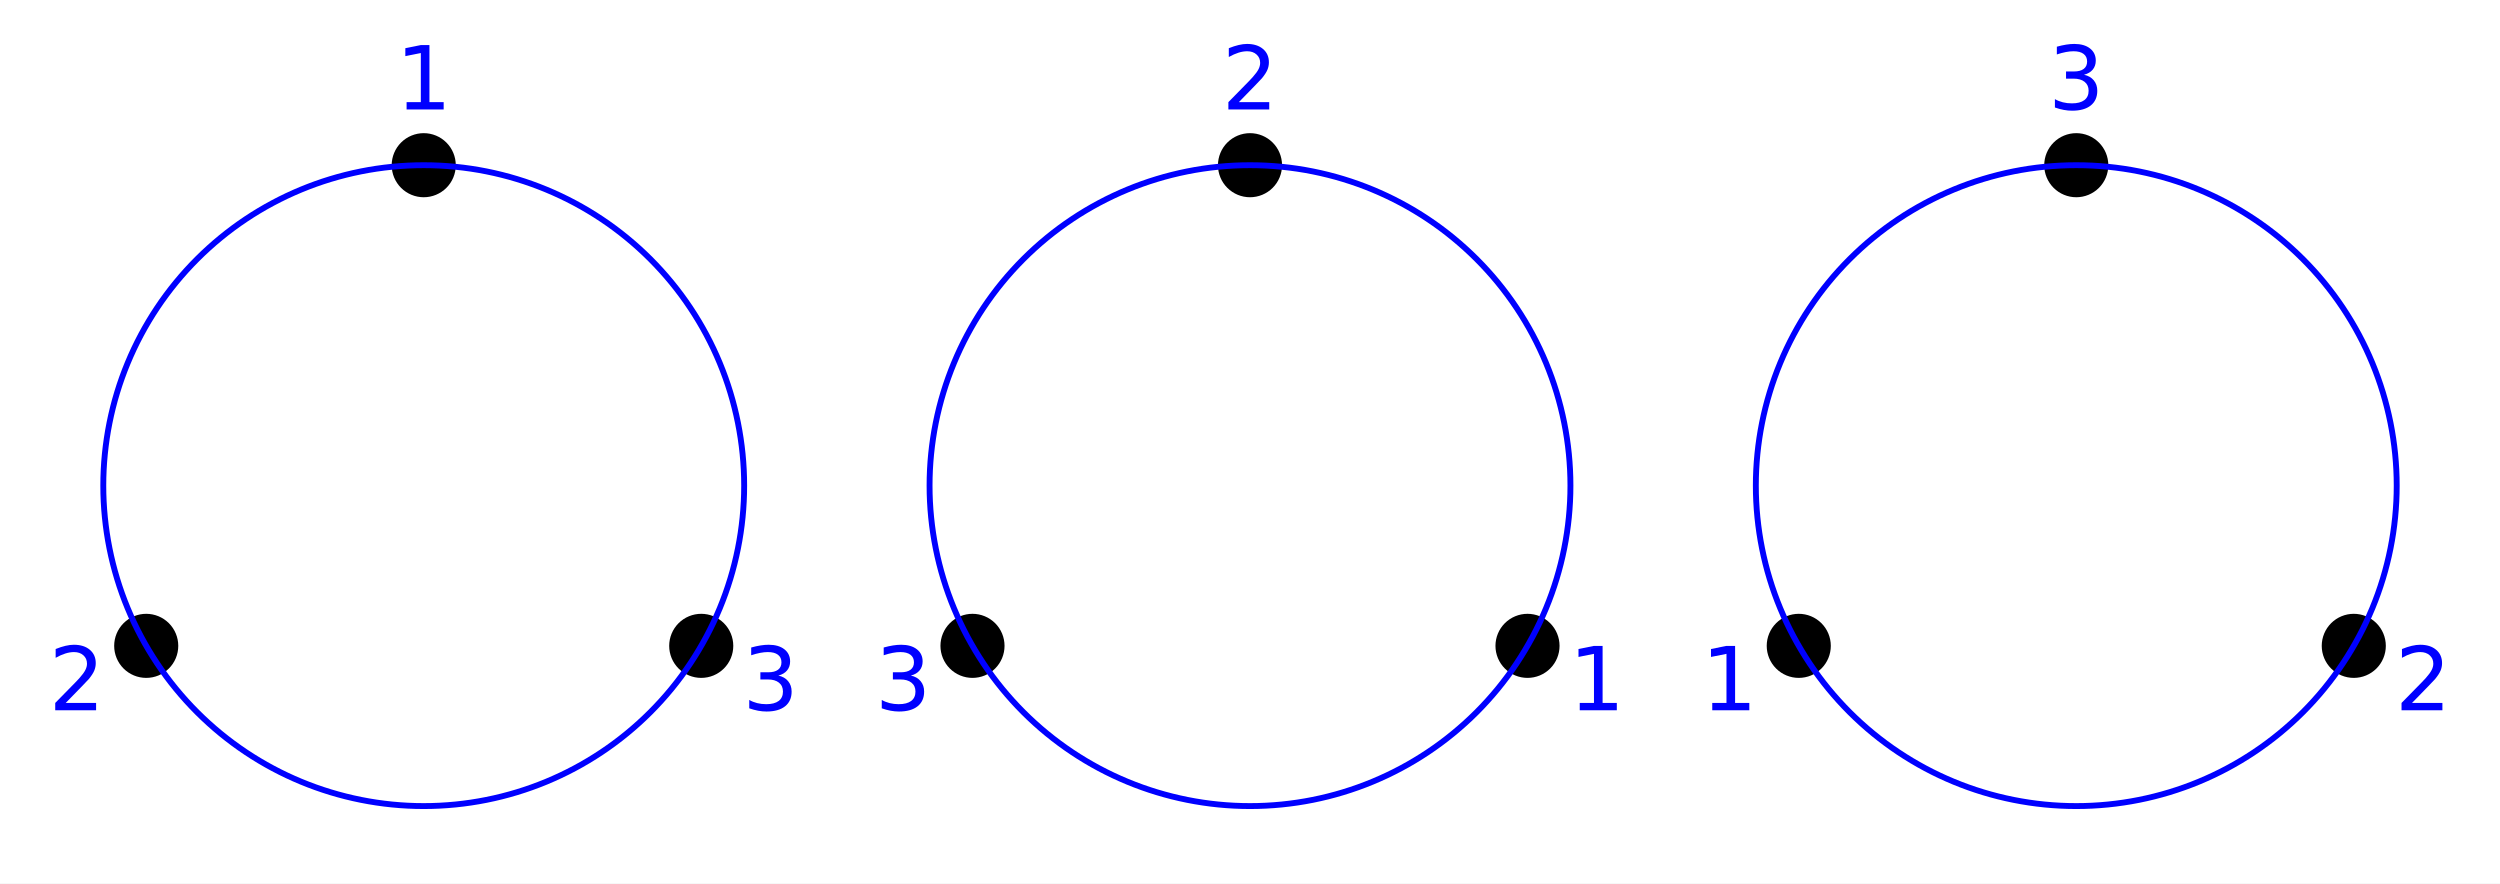
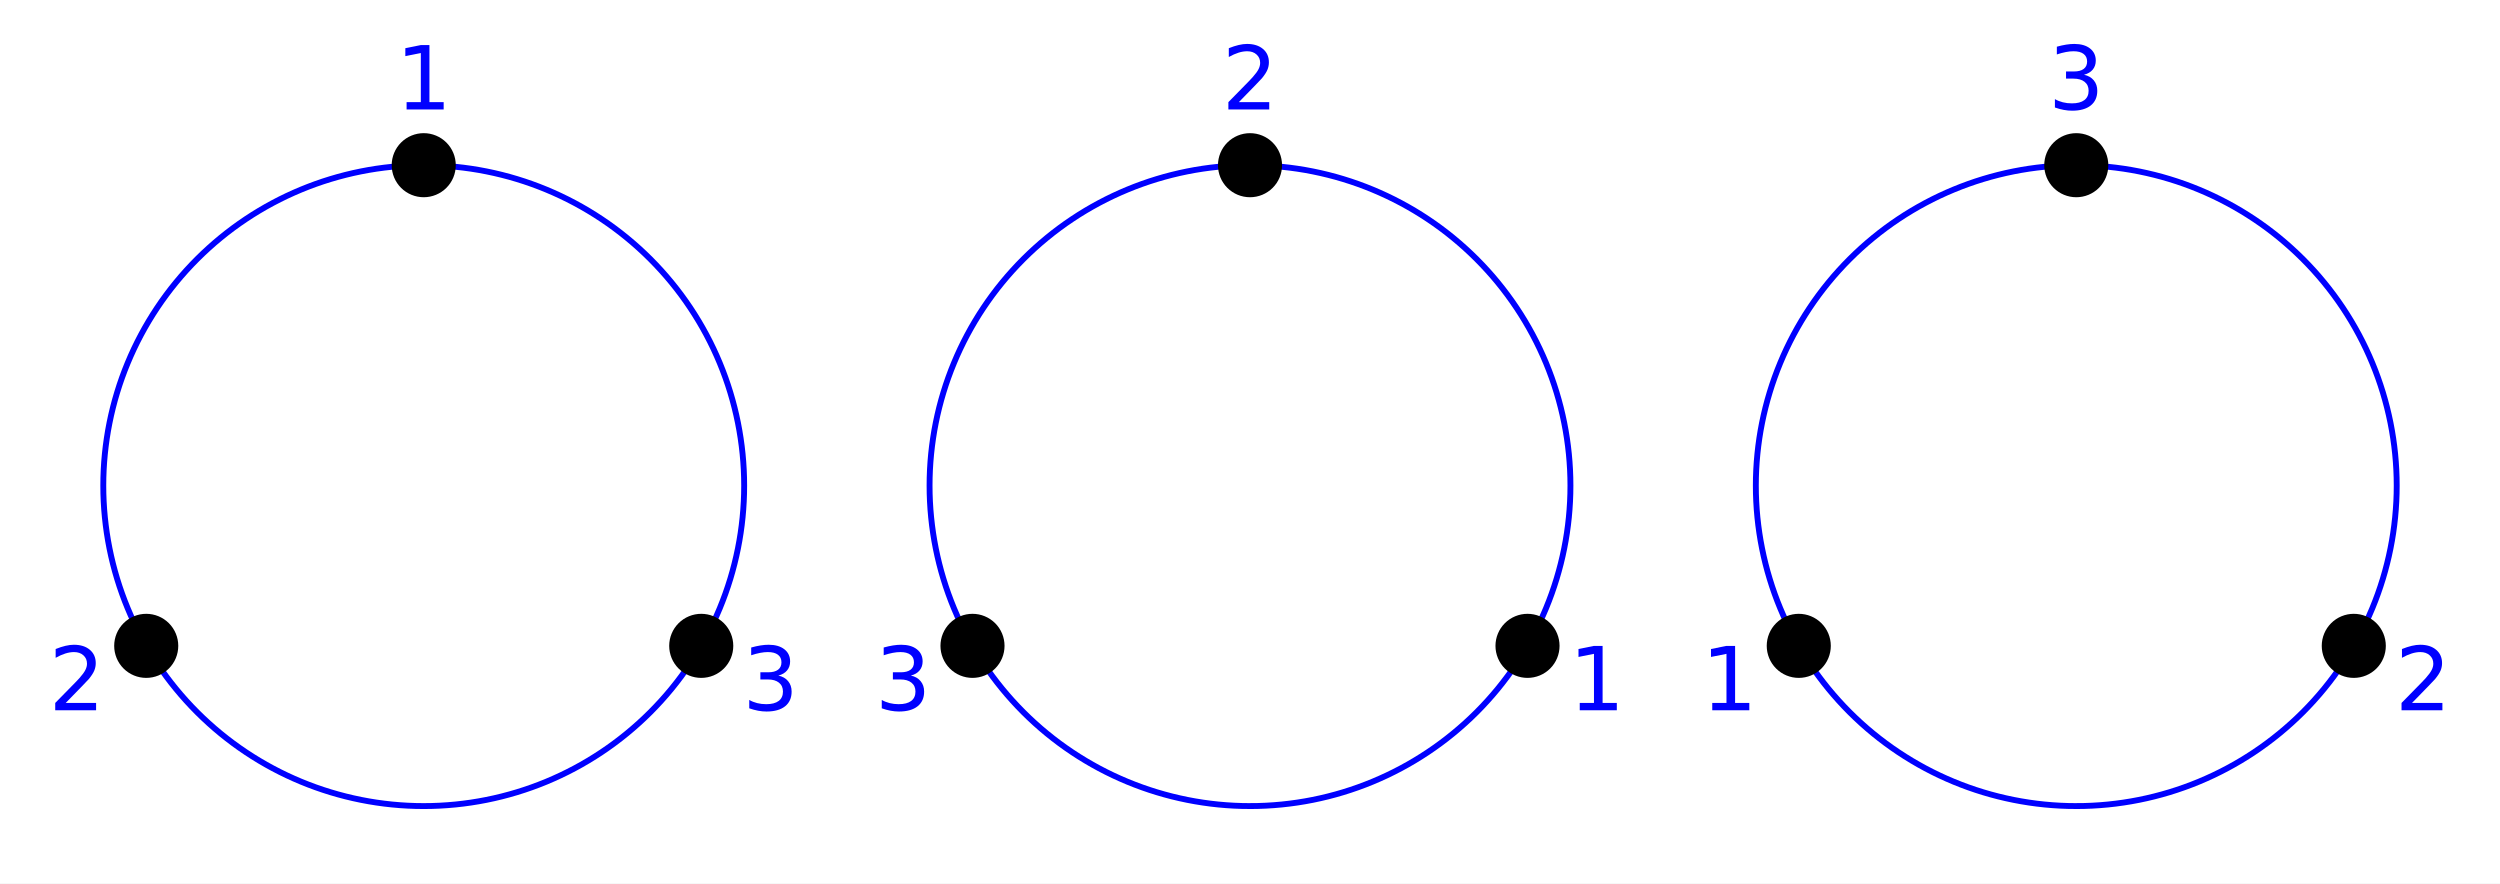
- <svg xmlns="http://www.w3.org/2000/svg" xmlns:xlink="http://www.w3.org/1999/xlink" height="150.118pt" version="1.1" viewBox="0 0 424.8 150.118" width="424.8pt">
-   <defs>
-     <style type="text/css">
+ <svg xmlns="http://www.w3.org/2000/svg" xmlns:xlink="http://www.w3.org/1999/xlink" height="150.118pt" version="1.1" viewBox="0 0 424.8 150.118" width="424.8pt" id="svg129">
+   <defs id="defs4">
+     <style type="text/css" id="style2">
*{stroke-linecap:butt;stroke-linejoin:round;}
  </style>
  </defs>
-   <g id="figure_1">
-     <g id="patch_1">
-       <path d="M 0 150.118  L 424.8 150.118  L 424.8 0  L 0 0  z " style="fill:#ffffff;" />
-     </g>
-     <g id="axes_1">
-       <g id="patch_2">
-         <path d="M 10.7 139.418  L 133.3 139.418  L 133.3 12.008  L 10.7 12.008  z " style="fill:#ffffff;" />
-       </g>
-       <g id="patch_3">
-         <path clip-path="url(#p6f406d591f)" d="M 77.445 28.071  C 77.445 27.356 77.304 26.648 77.03 25.987  C 76.757 25.326 76.356 24.726 75.85 24.221  C 75.345 23.715 74.744 23.314 74.084 23.04  C 73.423 22.767 72.715 22.626 72 22.626  C 71.285 22.626 70.577 22.767 69.916 23.04  C 69.256 23.314 68.655 23.715 68.15 24.221  C 67.644 24.726 67.243 25.326 66.97 25.987  C 66.696 26.648 66.555 27.356 66.555 28.071  C 66.555 28.786 66.696 29.494 66.97 30.154  C 67.243 30.815 67.644 31.415 68.15 31.921  C 68.655 32.426 69.256 32.828 69.916 33.101  C 70.577 33.375 71.285 33.516 72 33.516  C 72.715 33.516 73.423 33.375 74.084 33.101  C 74.744 32.828 75.345 32.426 75.85 31.921  C 76.356 31.415 76.757 30.815 77.03 30.154  C 77.304 29.494 77.445 28.786 77.445 28.071  M 72 28.071  M 77.445 28.071  z " />
-       </g>
-       <g id="patch_4">
-         <path clip-path="url(#p6f406d591f)" d="M 124.599 109.744  C 124.599 109.029 124.458 108.321 124.184 107.66  C 123.911 106.999 123.51 106.399 123.004 105.893  C 122.498 105.388 121.898 104.987 121.238 104.713  C 120.577 104.44 119.869 104.299 119.154 104.299  C 118.439 104.299 117.731 104.44 117.07 104.713  C 116.41 104.987 115.809 105.388 115.304 105.893  C 114.798 106.399 114.397 106.999 114.123 107.66  C 113.85 108.321 113.709 109.029 113.709 109.744  C 113.709 110.459 113.85 111.167 114.123 111.827  C 114.397 112.488 114.798 113.088 115.304 113.594  C 115.809 114.099 116.41 114.5 117.07 114.774  C 117.731 115.048 118.439 115.188 119.154 115.188  C 119.869 115.188 120.577 115.048 121.238 114.774  C 121.898 114.5 122.498 114.099 123.004 113.594  C 123.51 113.088 123.911 112.488 124.184 111.827  C 124.458 111.167 124.599 110.459 124.599 109.744  M 119.154 109.744  M 124.599 109.744  z " />
-       </g>
-       <g id="patch_5">
-         <path clip-path="url(#p6f406d591f)" d="M 30.291 109.744  C 30.291 109.029 30.15 108.321 29.877 107.66  C 29.603 106.999 29.202 106.399 28.696 105.893  C 28.191 105.388 27.59 104.987 26.93 104.713  C 26.269 104.44 25.561 104.299 24.846 104.299  C 24.131 104.299 23.423 104.44 22.762 104.713  C 22.102 104.987 21.502 105.388 20.996 105.893  C 20.49 106.399 20.089 106.999 19.816 107.66  C 19.542 108.321 19.401 109.029 19.401 109.744  C 19.401 110.459 19.542 111.167 19.816 111.827  C 20.089 112.488 20.49 113.088 20.996 113.594  C 21.502 114.099 22.102 114.5 22.762 114.774  C 23.423 115.048 24.131 115.188 24.846 115.188  C 25.561 115.188 26.269 115.048 26.93 114.774  C 27.59 114.5 28.191 114.099 28.696 113.594  C 29.202 113.088 29.603 112.488 29.877 111.827  C 30.15 111.167 30.291 110.459 30.291 109.744  M 24.846 109.744  M 30.291 109.744  z " />
-       </g>
-       <g id="matplotlib.axis_1" />
-       <g id="matplotlib.axis_2" />
-       <g id="text_1">
-         <defs>
-           <path d="M 12.406 8.297  L 28.516 8.297  L 28.516 63.922  L 10.984 60.406  L 10.984 69.391  L 28.422 72.906  L 38.281 72.906  L 38.281 8.297  L 54.391 8.297  L 54.391 0  L 12.406 0  z " id="DejaVuSans-31" />
-         </defs>
-         <g style="fill:#0000ff;" transform="translate(67.22813 18.59766)scale(0.15 -0.15)">
-           <use xlink:href="#DejaVuSans-31" />
-         </g>
-       </g>
-       <g id="text_2">
-         <defs>
-           <path d="M 40.578 39.312  Q 47.656 37.797 51.625 33  Q 55.609 28.219 55.609 21.188  Q 55.609 10.406 48.188 4.484  Q 40.766 -1.422 27.094 -1.422  Q 22.516 -1.422 17.656 -0.516  Q 12.797 0.391 7.625 2.203  L 7.625 11.719  Q 11.719 9.328 16.594 8.109  Q 21.484 6.891 26.812 6.891  Q 36.078 6.891 40.938 10.547  Q 45.797 14.203 45.797 21.188  Q 45.797 27.641 41.281 31.266  Q 36.766 34.906 28.719 34.906  L 20.219 34.906  L 20.219 43.016  L 29.109 43.016  Q 36.375 43.016 40.234 45.922  Q 44.094 48.828 44.094 54.297  Q 44.094 59.906 40.109 62.906  Q 36.141 65.922 28.719 65.922  Q 24.656 65.922 20.016 65.031  Q 15.375 64.156 9.812 62.312  L 9.812 71.094  Q 15.438 72.656 20.344 73.438  Q 25.25 74.219 29.594 74.219  Q 40.828 74.219 47.359 69.109  Q 53.906 64.016 53.906 55.328  Q 53.906 49.266 50.438 45.094  Q 46.969 40.922 40.578 39.312  z " id="DejaVuSans-33" />
-         </defs>
-         <g style="fill:#0000ff;" transform="translate(126.1704 120.6887)scale(0.15 -0.15)">
-           <use xlink:href="#DejaVuSans-33" />
-         </g>
-       </g>
-       <g id="text_3">
-         <defs>
-           <path d="M 19.188 8.297  L 53.609 8.297  L 53.609 0  L 7.328 0  L 7.328 8.297  Q 12.938 14.109 22.625 23.891  Q 32.328 33.688 34.812 36.531  Q 39.547 41.844 41.422 45.531  Q 43.312 49.219 43.312 52.781  Q 43.312 58.594 39.234 62.25  Q 35.156 65.922 28.609 65.922  Q 23.969 65.922 18.812 64.312  Q 13.672 62.703 7.812 59.422  L 7.812 69.391  Q 13.766 71.781 18.938 73  Q 24.125 74.219 28.422 74.219  Q 39.75 74.219 46.484 68.547  Q 53.219 62.891 53.219 53.422  Q 53.219 48.922 51.531 44.891  Q 49.859 40.875 45.406 35.406  Q 44.188 33.984 37.641 27.219  Q 31.109 20.453 19.188 8.297  z " id="DejaVuSans-32" />
-         </defs>
-         <g style="fill:#0000ff;" transform="translate(8.285817 120.6887)scale(0.15 -0.15)">
-           <use xlink:href="#DejaVuSans-32" />
-         </g>
-       </g>
-       <g id="patch_6">
-         <path clip-path="url(#p6f406d591f)" d="M 72 136.968  C 86.44 136.968 100.29 131.231 110.501 121.02  C 120.712 110.81 126.449 96.959 126.449 82.519  C 126.449 68.079 120.712 54.229 110.501 44.018  C 100.29 33.808 86.44 28.071 72 28.071  C 57.56 28.071 43.71 33.808 33.499 44.018  C 23.288 54.229 17.551 68.079 17.551 82.519  C 17.551 96.959 23.288 110.81 33.499 121.02  C 43.71 131.231 57.56 136.968 72 136.968  z " style="fill:none;stroke:#0000ff;stroke-linejoin:miter;" />
-       </g>
-     </g>
-     <g id="axes_2">
-       <g id="patch_7">
-         <path d="M 151.1 139.418  L 273.7 139.418  L 273.7 12.008  L 151.1 12.008  z " style="fill:#ffffff;" />
-       </g>
-       <g id="patch_8">
-         <path clip-path="url(#p2a49883a05)" d="M 217.845 28.071  C 217.845 27.356 217.704 26.648 217.43 25.987  C 217.157 25.326 216.756 24.726 216.25 24.221  C 215.745 23.715 215.144 23.314 214.484 23.04  C 213.823 22.767 213.115 22.626 212.4 22.626  C 211.685 22.626 210.977 22.767 210.316 23.04  C 209.656 23.314 209.055 23.715 208.55 24.221  C 208.044 24.726 207.643 25.326 207.37 25.987  C 207.096 26.648 206.955 27.356 206.955 28.071  C 206.955 28.786 207.096 29.494 207.37 30.154  C 207.643 30.815 208.044 31.415 208.55 31.921  C 209.055 32.426 209.656 32.828 210.316 33.101  C 210.977 33.375 211.685 33.516 212.4 33.516  C 213.115 33.516 213.823 33.375 214.484 33.101  C 215.144 32.828 215.745 32.426 216.25 31.921  C 216.756 31.415 217.157 30.815 217.43 30.154  C 217.704 29.494 217.845 28.786 217.845 28.071  M 212.4 28.071  M 217.845 28.071  z " />
-       </g>
-       <g id="patch_9">
-         <path clip-path="url(#p2a49883a05)" d="M 264.999 109.744  C 264.999 109.029 264.858 108.321 264.584 107.66  C 264.311 106.999 263.91 106.399 263.404 105.893  C 262.898 105.388 262.298 104.987 261.638 104.713  C 260.977 104.44 260.269 104.299 259.554 104.299  C 258.839 104.299 258.131 104.44 257.47 104.713  C 256.81 104.987 256.209 105.388 255.704 105.893  C 255.198 106.399 254.797 106.999 254.523 107.66  C 254.25 108.321 254.109 109.029 254.109 109.744  C 254.109 110.459 254.25 111.167 254.523 111.827  C 254.797 112.488 255.198 113.088 255.704 113.594  C 256.209 114.099 256.81 114.5 257.47 114.774  C 258.131 115.048 258.839 115.188 259.554 115.188  C 260.269 115.188 260.977 115.048 261.638 114.774  C 262.298 114.5 262.898 114.099 263.404 113.594  C 263.91 113.088 264.311 112.488 264.584 111.827  C 264.858 111.167 264.999 110.459 264.999 109.744  M 259.554 109.744  M 264.999 109.744  z " />
-       </g>
-       <g id="patch_10">
-         <path clip-path="url(#p2a49883a05)" d="M 170.691 109.744  C 170.691 109.029 170.55 108.321 170.277 107.66  C 170.003 106.999 169.602 106.399 169.096 105.893  C 168.591 105.388 167.99 104.987 167.33 104.713  C 166.669 104.44 165.961 104.299 165.246 104.299  C 164.531 104.299 163.823 104.44 163.162 104.713  C 162.502 104.987 161.902 105.388 161.396 105.893  C 160.89 106.399 160.489 106.999 160.216 107.66  C 159.942 108.321 159.801 109.029 159.801 109.744  C 159.801 110.459 159.942 111.167 160.216 111.827  C 160.489 112.488 160.89 113.088 161.396 113.594  C 161.902 114.099 162.502 114.5 163.162 114.774  C 163.823 115.048 164.531 115.188 165.246 115.188  C 165.961 115.188 166.669 115.048 167.33 114.774  C 167.99 114.5 168.591 114.099 169.096 113.594  C 169.602 113.088 170.003 112.488 170.277 111.827  C 170.55 111.167 170.691 110.459 170.691 109.744  M 165.246 109.744  M 170.691 109.744  z " />
-       </g>
-       <g id="matplotlib.axis_3" />
-       <g id="matplotlib.axis_4" />
-       <g id="text_4">
-         <g style="fill:#0000ff;" transform="translate(207.6281 18.59766)scale(0.15 -0.15)">
-           <use xlink:href="#DejaVuSans-32" />
-         </g>
-       </g>
-       <g id="text_5">
-         <g style="fill:#0000ff;" transform="translate(266.5704 120.6887)scale(0.15 -0.15)">
-           <use xlink:href="#DejaVuSans-31" />
-         </g>
-       </g>
-       <g id="text_6">
-         <g style="fill:#0000ff;" transform="translate(148.6858 120.6887)scale(0.15 -0.15)">
-           <use xlink:href="#DejaVuSans-33" />
-         </g>
-       </g>
-       <g id="patch_11">
-         <path clip-path="url(#p2a49883a05)" d="M 212.4 136.968  C 226.84 136.968 240.69 131.231 250.901 121.02  C 261.112 110.81 266.849 96.959 266.849 82.519  C 266.849 68.079 261.112 54.229 250.901 44.018  C 240.69 33.808 226.84 28.071 212.4 28.071  C 197.96 28.071 184.11 33.808 173.899 44.018  C 163.688 54.229 157.951 68.079 157.951 82.519  C 157.951 96.959 163.688 110.81 173.899 121.02  C 184.11 131.231 197.96 136.968 212.4 136.968  z " style="fill:none;stroke:#0000ff;stroke-linejoin:miter;" />
-       </g>
-     </g>
-     <g id="axes_3">
-       <g id="patch_12">
-         <path d="M 291.5 139.418  L 414.1 139.418  L 414.1 12.008  L 291.5 12.008  z " style="fill:#ffffff;" />
-       </g>
-       <g id="patch_13">
-         <path clip-path="url(#p83a978a59e)" d="M 358.245 28.071  C 358.245 27.356 358.104 26.648 357.83 25.987  C 357.557 25.326 357.156 24.726 356.65 24.221  C 356.145 23.715 355.544 23.314 354.884 23.04  C 354.223 22.767 353.515 22.626 352.8 22.626  C 352.085 22.626 351.377 22.767 350.716 23.04  C 350.056 23.314 349.455 23.715 348.95 24.221  C 348.444 24.726 348.043 25.326 347.77 25.987  C 347.496 26.648 347.355 27.356 347.355 28.071  C 347.355 28.786 347.496 29.494 347.77 30.154  C 348.043 30.815 348.444 31.415 348.95 31.921  C 349.455 32.426 350.056 32.828 350.716 33.101  C 351.377 33.375 352.085 33.516 352.8 33.516  C 353.515 33.516 354.223 33.375 354.884 33.101  C 355.544 32.828 356.145 32.426 356.65 31.921  C 357.156 31.415 357.557 30.815 357.83 30.154  C 358.104 29.494 358.245 28.786 358.245 28.071  M 352.8 28.071  M 358.245 28.071  z " />
-       </g>
-       <g id="patch_14">
-         <path clip-path="url(#p83a978a59e)" d="M 405.399 109.744  C 405.399 109.029 405.258 108.321 404.984 107.66  C 404.711 106.999 404.31 106.399 403.804 105.893  C 403.298 105.388 402.698 104.987 402.038 104.713  C 401.377 104.44 400.669 104.299 399.954 104.299  C 399.239 104.299 398.531 104.44 397.87 104.713  C 397.21 104.987 396.609 105.388 396.104 105.893  C 395.598 106.399 395.197 106.999 394.923 107.66  C 394.65 108.321 394.509 109.029 394.509 109.744  C 394.509 110.459 394.65 111.167 394.923 111.827  C 395.197 112.488 395.598 113.088 396.104 113.594  C 396.609 114.099 397.21 114.5 397.87 114.774  C 398.531 115.048 399.239 115.188 399.954 115.188  C 400.669 115.188 401.377 115.048 402.038 114.774  C 402.698 114.5 403.298 114.099 403.804 113.594  C 404.31 113.088 404.711 112.488 404.984 111.827  C 405.258 111.167 405.399 110.459 405.399 109.744  M 399.954 109.744  M 405.399 109.744  z " />
-       </g>
-       <g id="patch_15">
-         <path clip-path="url(#p83a978a59e)" d="M 311.091 109.744  C 311.091 109.029 310.95 108.321 310.677 107.66  C 310.403 106.999 310.002 106.399 309.496 105.893  C 308.991 105.388 308.39 104.987 307.73 104.713  C 307.069 104.44 306.361 104.299 305.646 104.299  C 304.931 104.299 304.223 104.44 303.562 104.713  C 302.902 104.987 302.302 105.388 301.796 105.893  C 301.29 106.399 300.889 106.999 300.616 107.66  C 300.342 108.321 300.201 109.029 300.201 109.744  C 300.201 110.459 300.342 111.167 300.616 111.827  C 300.889 112.488 301.29 113.088 301.796 113.594  C 302.302 114.099 302.902 114.5 303.562 114.774  C 304.223 115.048 304.931 115.188 305.646 115.188  C 306.361 115.188 307.069 115.048 307.73 114.774  C 308.39 114.5 308.991 114.099 309.496 113.594  C 310.002 113.088 310.403 112.488 310.677 111.827  C 310.95 111.167 311.091 110.459 311.091 109.744  M 305.646 109.744  M 311.091 109.744  z " />
-       </g>
-       <g id="matplotlib.axis_5" />
-       <g id="matplotlib.axis_6" />
-       <g id="text_7">
-         <g style="fill:#0000ff;" transform="translate(348.0281 18.59766)scale(0.15 -0.15)">
-           <use xlink:href="#DejaVuSans-33" />
-         </g>
-       </g>
-       <g id="text_8">
-         <g style="fill:#0000ff;" transform="translate(406.9704 120.6887)scale(0.15 -0.15)">
-           <use xlink:href="#DejaVuSans-32" />
-         </g>
-       </g>
-       <g id="text_9">
-         <g style="fill:#0000ff;" transform="translate(289.0858 120.6887)scale(0.15 -0.15)">
-           <use xlink:href="#DejaVuSans-31" />
-         </g>
-       </g>
-       <g id="patch_16">
-         <path clip-path="url(#p83a978a59e)" d="M 352.8 136.968  C 367.24 136.968 381.09 131.231 391.301 121.02  C 401.512 110.81 407.249 96.959 407.249 82.519  C 407.249 68.079 401.512 54.229 391.301 44.018  C 381.09 33.808 367.24 28.071 352.8 28.071  C 338.36 28.071 324.51 33.808 314.299 44.018  C 304.088 54.229 298.351 68.079 298.351 82.519  C 298.351 96.959 304.088 110.81 314.299 121.02  C 324.51 131.231 338.36 136.968 352.8 136.968  z " style="fill:none;stroke:#0000ff;stroke-linejoin:miter;" />
-       </g>
+   <path d="M 0,150.118 H 424.8 V 0 H 0 Z" style="fill:#ffffff;stroke-linecap:butt;stroke-linejoin:round" id="path6" />
+   <g id="patch_2" style="stroke-linecap:butt;stroke-linejoin:round">
+     <path d="M 10.7,139.418 H 133.3 V 12.008 H 10.7 Z" style="fill:#ffffff;stroke-linecap:butt;stroke-linejoin:round" id="path9" />
+   </g>
+   <g id="matplotlib.axis_1" style="stroke-linecap:butt;stroke-linejoin:round" />
+   <g id="matplotlib.axis_2" style="stroke-linecap:butt;stroke-linejoin:round" />
+   <g id="text_1" style="stroke-linecap:butt;stroke-linejoin:round">
+     <defs id="defs24">
+       <path d="m 12.406,8.297 h 16.109 v 55.625 L 10.984,60.406 v 8.984 l 17.438,3.516 H 38.281 V 8.297 H 54.391 V 0 H 12.406 Z" id="DejaVuSans-31" style="stroke-linecap:butt;stroke-linejoin:round" />
+     </defs>
+     <g style="fill:#0000ff;stroke-linecap:butt;stroke-linejoin:round" transform="matrix(0.15,0,0,-0.15,67.22813,18.59766)" id="g28">
+       <use xlink:href="#DejaVuSans-31" id="use26" style="stroke-linecap:butt;stroke-linejoin:round" x="0" y="0" width="100%" height="100%" />
    </g>
  </g>
-   <defs>
+   <g id="text_2" style="stroke-linecap:butt;stroke-linejoin:round">
+     <defs id="defs32">
+       <path d="M 40.578,39.312 Q 47.656,37.797 51.625,33 q 3.984,-4.781 3.984,-11.812 0,-10.781 -7.422,-16.703 -7.422,-5.906 -21.094,-5.906 -4.578,0 -9.438,0.906 -4.859,0.906 -10.031,2.719 v 9.516 q 4.094,-2.391 8.969,-3.609 4.891,-1.219 10.219,-1.219 9.266,0 14.125,3.656 4.859,3.656 4.859,10.641 0,6.453 -4.516,10.078 -4.516,3.641 -12.562,3.641 h -8.5 v 8.109 h 8.891 q 7.266,0 11.125,2.906 3.859,2.906 3.859,8.375 0,5.609 -3.984,8.609 -3.969,3.016 -11.391,3.016 -4.062,0 -8.703,-0.891 Q 15.375,64.156 9.812,62.312 v 8.781 q 5.625,1.562 10.531,2.344 4.906,0.781 9.25,0.781 11.234,0 17.766,-5.109 6.547,-5.094 6.547,-13.781 0,-6.062 -3.469,-10.234 -3.469,-4.172 -9.859,-5.781 z" id="DejaVuSans-33" style="stroke-linecap:butt;stroke-linejoin:round" />
+     </defs>
+     <g style="fill:#0000ff;stroke-linecap:butt;stroke-linejoin:round" transform="matrix(0.15,0,0,-0.15,126.1704,120.6887)" id="g36">
+       <use xlink:href="#DejaVuSans-33" id="use34" style="stroke-linecap:butt;stroke-linejoin:round" x="0" y="0" width="100%" height="100%" />
+     </g>
+   </g>
+   <g id="text_3" style="stroke-linecap:butt;stroke-linejoin:round">
+     <defs id="defs40">
+       <path d="M 19.188,8.297 H 53.609 V 0 H 7.328 v 8.297 q 5.609,5.812 15.297,15.594 9.703,9.797 12.188,12.641 4.734,5.312 6.609,9 1.891,3.688 1.891,7.25 0,5.812 -4.078,9.469 -4.078,3.672 -10.625,3.672 -4.641,0 -9.797,-1.609 -5.141,-1.609 -11,-4.891 v 9.969 Q 13.766,71.781 18.938,73 q 5.188,1.219 9.484,1.219 11.328,0 18.062,-5.672 6.734,-5.656 6.734,-15.125 0,-4.5 -1.688,-8.531 Q 49.859,40.875 45.406,35.406 44.188,33.984 37.641,27.219 31.109,20.453 19.188,8.297 Z" id="DejaVuSans-32" style="stroke-linecap:butt;stroke-linejoin:round" />
+     </defs>
+     <g style="fill:#0000ff;stroke-linecap:butt;stroke-linejoin:round" transform="matrix(0.15,0,0,-0.15,8.285817,120.6887)" id="g44">
+       <use xlink:href="#DejaVuSans-32" id="use42" style="stroke-linecap:butt;stroke-linejoin:round" x="0" y="0" width="100%" height="100%" />
+     </g>
+   </g>
+   <g id="patch_6" style="stroke-linecap:butt;stroke-linejoin:round">
+     <path clip-path="url(#p6f406d591f)" d="m 72,136.968 c 14.44,0 28.29,-5.737 38.501,-15.948 10.211,-10.211 15.948,-24.061 15.948,-38.501 0,-14.44 -5.737,-28.29 -15.948,-38.501 C 100.29,33.808 86.44,28.071 72,28.071 c -14.44,0 -28.29,5.737 -38.501,15.948 -10.211,10.211 -15.948,24.061 -15.948,38.501 0,14.44 5.737,28.29 15.948,38.501 C 43.71,131.231 57.56,136.968 72,136.968 Z" style="fill:none;stroke:#0000ff;stroke-linecap:butt;stroke-linejoin:miter" id="path47" />
+   </g>
+   <g id="patch_7" style="stroke-linecap:butt;stroke-linejoin:round">
+     <path d="M 151.1,139.418 H 273.7 V 12.008 H 151.1 Z" style="fill:#ffffff;stroke-linecap:butt;stroke-linejoin:round" id="path51" />
+   </g>
+   <g id="matplotlib.axis_3" style="stroke-linecap:butt;stroke-linejoin:round" />
+   <g id="matplotlib.axis_4" style="stroke-linecap:butt;stroke-linejoin:round" />
+   <g id="text_4" style="stroke-linecap:butt;stroke-linejoin:round">
+     <g style="fill:#0000ff;stroke-linecap:butt;stroke-linejoin:round" transform="matrix(0.15,0,0,-0.15,207.6281,18.59766)" id="g67">
+       <use xlink:href="#DejaVuSans-32" id="use65" style="stroke-linecap:butt;stroke-linejoin:round" x="0" y="0" width="100%" height="100%" />
+     </g>
+   </g>
+   <g id="text_5" style="stroke-linecap:butt;stroke-linejoin:round">
+     <g style="fill:#0000ff;stroke-linecap:butt;stroke-linejoin:round" transform="matrix(0.15,0,0,-0.15,266.5704,120.6887)" id="g72">
+       <use xlink:href="#DejaVuSans-31" id="use70" style="stroke-linecap:butt;stroke-linejoin:round" x="0" y="0" width="100%" height="100%" />
+     </g>
+   </g>
+   <g id="text_6" style="stroke-linecap:butt;stroke-linejoin:round">
+     <g style="fill:#0000ff;stroke-linecap:butt;stroke-linejoin:round" transform="matrix(0.15,0,0,-0.15,148.6858,120.6887)" id="g77">
+       <use xlink:href="#DejaVuSans-33" id="use75" style="stroke-linecap:butt;stroke-linejoin:round" x="0" y="0" width="100%" height="100%" />
+     </g>
+   </g>
+   <g id="patch_11" style="stroke-linecap:butt;stroke-linejoin:round">
+     <path clip-path="url(#p2a49883a05)" d="m 212.4,136.968 c 14.44,0 28.29,-5.737 38.501,-15.948 10.211,-10.211 15.948,-24.061 15.948,-38.501 0,-14.44 -5.737,-28.29 -15.948,-38.501 C 240.69,33.808 226.84,28.071 212.4,28.071 c -14.44,0 -28.29,5.737 -38.501,15.948 -10.211,10.211 -15.948,24.061 -15.948,38.501 0,14.44 5.737,28.29 15.948,38.501 10.211,10.211 24.061,15.948 38.501,15.948 z" style="fill:none;stroke:#0000ff;stroke-linecap:butt;stroke-linejoin:miter" id="path80" />
+   </g>
+   <g id="patch_12" style="stroke-linecap:butt;stroke-linejoin:round">
+     <path d="M 291.5,139.418 H 414.1 V 12.008 H 291.5 Z" style="fill:#ffffff;stroke-linecap:butt;stroke-linejoin:round" id="path84" />
+   </g>
+   <g id="matplotlib.axis_5" style="stroke-linecap:butt;stroke-linejoin:round" />
+   <g id="matplotlib.axis_6" style="stroke-linecap:butt;stroke-linejoin:round" />
+   <g id="text_7" style="stroke-linecap:butt;stroke-linejoin:round">
+     <g style="fill:#0000ff;stroke-linecap:butt;stroke-linejoin:round" transform="matrix(0.15,0,0,-0.15,348.0281,18.59766)" id="g100">
+       <use xlink:href="#DejaVuSans-33" id="use98" style="stroke-linecap:butt;stroke-linejoin:round" x="0" y="0" width="100%" height="100%" />
+     </g>
+   </g>
+   <g id="text_8" style="stroke-linecap:butt;stroke-linejoin:round">
+     <g style="fill:#0000ff;stroke-linecap:butt;stroke-linejoin:round" transform="matrix(0.15,0,0,-0.15,406.9704,120.6887)" id="g105">
+       <use xlink:href="#DejaVuSans-32" id="use103" style="stroke-linecap:butt;stroke-linejoin:round" x="0" y="0" width="100%" height="100%" />
+     </g>
+   </g>
+   <g id="text_9" style="stroke-linecap:butt;stroke-linejoin:round">
+     <g style="fill:#0000ff;stroke-linecap:butt;stroke-linejoin:round" transform="matrix(0.15,0,0,-0.15,289.0858,120.6887)" id="g110">
+       <use xlink:href="#DejaVuSans-31" id="use108" style="stroke-linecap:butt;stroke-linejoin:round" x="0" y="0" width="100%" height="100%" />
+     </g>
+   </g>
+   <g id="patch_16" style="stroke-linecap:butt;stroke-linejoin:round">
+     <path clip-path="url(#p83a978a59e)" d="m 352.8,136.968 c 14.44,0 28.29,-5.737 38.501,-15.948 10.211,-10.211 15.948,-24.061 15.948,-38.501 0,-14.44 -5.737,-28.29 -15.948,-38.501 C 381.09,33.808 367.24,28.071 352.8,28.071 c -14.44,0 -28.29,5.737 -38.501,15.948 -10.211,10.211 -15.948,24.061 -15.948,38.501 0,14.44 5.737,28.29 15.948,38.501 10.211,10.211 24.061,15.948 38.501,15.948 z" style="fill:none;stroke:#0000ff;stroke-linecap:butt;stroke-linejoin:miter" id="path113" />
+   </g>
+   <defs id="defs127">
    <clipPath id="p6f406d591f">
-       <rect height="127.41" width="122.6" x="10.7" y="12.008" />
+       <rect height="127.41" width="122.6" x="10.7" y="12.008" id="rect118" />
    </clipPath>
    <clipPath id="p2a49883a05">
-       <rect height="127.41" width="122.6" x="151.1" y="12.008" />
+       <rect height="127.41" width="122.6" x="151.1" y="12.008" id="rect121" />
    </clipPath>
    <clipPath id="p83a978a59e">
-       <rect height="127.41" width="122.6" x="291.5" y="12.008" />
+       <rect height="127.41" width="122.6" x="291.5" y="12.008" id="rect124" />
    </clipPath>
  </defs>
+   <g id="patch_3" style="stroke-linecap:butt;stroke-linejoin:round">
+     <path clip-path="url(#p6f406d591f)" d="m 77.445,28.071 c 0,-0.715 -0.141,-1.423 -0.414,-2.084 -0.274,-0.661 -0.675,-1.261 -1.18,-1.766 -0.506,-0.506 -1.106,-0.907 -1.766,-1.18 C 73.423,22.767 72.715,22.626 72,22.626 c -0.715,0 -1.423,0.141 -2.084,0.414 -0.661,0.274 -1.261,0.675 -1.766,1.18 -0.506,0.506 -0.907,1.106 -1.18,1.766 -0.274,0.661 -0.414,1.369 -0.414,2.084 0,0.715 0.141,1.423 0.414,2.084 0.274,0.661 0.675,1.261 1.18,1.766 0.506,0.506 1.106,0.907 1.766,1.18 0.661,0.274 1.369,0.414 2.084,0.414 0.715,0 1.423,-0.141 2.084,-0.414 0.661,-0.274 1.261,-0.675 1.766,-1.18 0.506,-0.506 0.907,-1.106 1.18,-1.766 0.274,-0.661 0.414,-1.369 0.414,-2.084 m -5.445,0 m 5.445,0 z" id="path12" style="stroke-linecap:butt;stroke-linejoin:round" />
+   </g>
+   <g id="patch_4" style="stroke-linecap:butt;stroke-linejoin:round">
+     <path clip-path="url(#p6f406d591f)" d="m 124.599,109.744 c 0,-0.715 -0.141,-1.423 -0.414,-2.084 -0.274,-0.661 -0.675,-1.261 -1.18,-1.766 -0.506,-0.506 -1.106,-0.907 -1.766,-1.18 -0.661,-0.274 -1.369,-0.414 -2.084,-0.414 -0.715,0 -1.423,0.141 -2.084,0.414 -0.661,0.274 -1.261,0.675 -1.766,1.18 -0.506,0.506 -0.907,1.106 -1.18,1.766 -0.274,0.661 -0.414,1.369 -0.414,2.084 0,0.715 0.141,1.423 0.414,2.084 0.274,0.661 0.675,1.261 1.18,1.766 0.506,0.506 1.106,0.907 1.766,1.18 0.661,0.274 1.369,0.414 2.084,0.414 0.715,0 1.423,-0.141 2.084,-0.414 0.661,-0.274 1.261,-0.675 1.766,-1.18 0.506,-0.506 0.907,-1.106 1.18,-1.766 0.274,-0.661 0.414,-1.369 0.414,-2.084 m -5.445,0 m 5.445,0 z" id="path15" style="stroke-linecap:butt;stroke-linejoin:round" />
+   </g>
+   <g id="patch_5" style="stroke-linecap:butt;stroke-linejoin:round">
+     <path clip-path="url(#p6f406d591f)" d="m 30.291,109.744 c 0,-0.715 -0.141,-1.423 -0.414,-2.084 -0.274,-0.661 -0.675,-1.261 -1.18,-1.766 -0.506,-0.506 -1.106,-0.907 -1.766,-1.18 -0.661,-0.274 -1.369,-0.414 -2.084,-0.414 -0.715,0 -1.423,0.141 -2.084,0.414 -0.661,0.274 -1.261,0.675 -1.766,1.18 -0.506,0.506 -0.907,1.106 -1.18,1.766 -0.274,0.661 -0.414,1.369 -0.414,2.084 0,0.715 0.141,1.423 0.414,2.084 0.274,0.661 0.675,1.261 1.18,1.766 0.506,0.506 1.106,0.907 1.766,1.18 0.661,0.274 1.369,0.414 2.084,0.414 0.715,0 1.423,-0.141 2.084,-0.414 0.661,-0.274 1.261,-0.675 1.766,-1.18 0.506,-0.506 0.907,-1.106 1.18,-1.766 0.274,-0.661 0.414,-1.369 0.414,-2.084 m -5.445,0 m 5.445,0 z" id="path18" style="stroke-linecap:butt;stroke-linejoin:round" />
+   </g>
+   <g id="patch_8" style="stroke-linecap:butt;stroke-linejoin:round">
+     <path clip-path="url(#p2a49883a05)" d="m 217.845,28.071 c 0,-0.715 -0.141,-1.423 -0.414,-2.084 -0.274,-0.661 -0.675,-1.261 -1.18,-1.766 -0.506,-0.506 -1.106,-0.907 -1.766,-1.18 -0.661,-0.274 -1.369,-0.414 -2.084,-0.414 -0.715,0 -1.423,0.141 -2.084,0.414 -0.661,0.274 -1.261,0.675 -1.766,1.18 -0.506,0.506 -0.907,1.106 -1.18,1.766 -0.274,0.661 -0.414,1.369 -0.414,2.084 0,0.715 0.141,1.423 0.414,2.084 0.274,0.661 0.675,1.261 1.18,1.766 0.506,0.506 1.106,0.907 1.766,1.18 0.661,0.274 1.369,0.414 2.084,0.414 0.715,0 1.423,-0.141 2.084,-0.414 0.661,-0.274 1.261,-0.675 1.766,-1.18 0.506,-0.506 0.907,-1.106 1.18,-1.766 0.274,-0.661 0.414,-1.369 0.414,-2.084 m -5.445,0 m 5.445,0 z" id="path54" style="stroke-linecap:butt;stroke-linejoin:round" />
+   </g>
+   <g id="patch_9" style="stroke-linecap:butt;stroke-linejoin:round">
+     <path clip-path="url(#p2a49883a05)" d="m 264.999,109.744 c 0,-0.715 -0.141,-1.423 -0.414,-2.084 -0.274,-0.661 -0.675,-1.261 -1.18,-1.766 -0.506,-0.506 -1.106,-0.907 -1.766,-1.18 -0.661,-0.274 -1.369,-0.414 -2.084,-0.414 -0.715,0 -1.423,0.141 -2.084,0.414 -0.661,0.274 -1.261,0.675 -1.766,1.18 -0.506,0.506 -0.907,1.106 -1.18,1.766 -0.274,0.661 -0.414,1.369 -0.414,2.084 0,0.715 0.141,1.423 0.414,2.084 0.274,0.661 0.675,1.261 1.18,1.766 0.506,0.506 1.106,0.907 1.766,1.18 0.661,0.274 1.369,0.414 2.084,0.414 0.715,0 1.423,-0.141 2.084,-0.414 0.661,-0.274 1.261,-0.675 1.766,-1.18 0.506,-0.506 0.907,-1.106 1.18,-1.766 0.274,-0.661 0.414,-1.369 0.414,-2.084 m -5.445,0 m 5.445,0 z" id="path57" style="stroke-linecap:butt;stroke-linejoin:round" />
+   </g>
+   <g id="patch_10" style="stroke-linecap:butt;stroke-linejoin:round">
+     <path clip-path="url(#p2a49883a05)" d="m 170.691,109.744 c 0,-0.715 -0.141,-1.423 -0.414,-2.084 -0.274,-0.661 -0.675,-1.261 -1.18,-1.766 -0.506,-0.506 -1.106,-0.907 -1.766,-1.18 -0.661,-0.274 -1.369,-0.414 -2.084,-0.414 -0.715,0 -1.423,0.141 -2.084,0.414 -0.661,0.274 -1.261,0.675 -1.766,1.18 -0.506,0.506 -0.907,1.106 -1.18,1.766 -0.274,0.661 -0.414,1.369 -0.414,2.084 0,0.715 0.141,1.423 0.414,2.084 0.274,0.661 0.675,1.261 1.18,1.766 0.506,0.506 1.106,0.907 1.766,1.18 0.661,0.274 1.369,0.414 2.084,0.414 0.715,0 1.423,-0.141 2.084,-0.414 0.661,-0.274 1.261,-0.675 1.766,-1.18 0.506,-0.506 0.907,-1.106 1.18,-1.766 0.274,-0.661 0.414,-1.369 0.414,-2.084 m -5.445,0 m 5.445,0 z" id="path60" style="stroke-linecap:butt;stroke-linejoin:round" />
+   </g>
+   <g id="patch_13" style="stroke-linecap:butt;stroke-linejoin:round">
+     <path clip-path="url(#p83a978a59e)" d="m 358.245,28.071 c 0,-0.715 -0.141,-1.423 -0.414,-2.084 -0.274,-0.661 -0.675,-1.261 -1.18,-1.766 -0.506,-0.506 -1.106,-0.907 -1.766,-1.18 -0.661,-0.274 -1.369,-0.414 -2.084,-0.414 -0.715,0 -1.423,0.141 -2.084,0.414 -0.661,0.274 -1.261,0.675 -1.766,1.18 -0.506,0.506 -0.907,1.106 -1.18,1.766 -0.274,0.661 -0.414,1.369 -0.414,2.084 0,0.715 0.141,1.423 0.414,2.084 0.274,0.661 0.675,1.261 1.18,1.766 0.506,0.506 1.106,0.907 1.766,1.18 0.661,0.274 1.369,0.414 2.084,0.414 0.715,0 1.423,-0.141 2.084,-0.414 0.661,-0.274 1.261,-0.675 1.766,-1.18 0.506,-0.506 0.907,-1.106 1.18,-1.766 0.274,-0.661 0.414,-1.369 0.414,-2.084 m -5.445,0 m 5.445,0 z" id="path87" style="stroke-linecap:butt;stroke-linejoin:round" />
+   </g>
+   <g id="patch_15" style="stroke-linecap:butt;stroke-linejoin:round">
+     <path clip-path="url(#p83a978a59e)" d="m 311.091,109.744 c 0,-0.715 -0.141,-1.423 -0.414,-2.084 -0.274,-0.661 -0.675,-1.261 -1.18,-1.766 -0.506,-0.506 -1.106,-0.907 -1.766,-1.18 -0.661,-0.274 -1.369,-0.414 -2.084,-0.414 -0.715,0 -1.423,0.141 -2.084,0.414 -0.661,0.274 -1.261,0.675 -1.766,1.18 -0.506,0.506 -0.907,1.106 -1.18,1.766 -0.274,0.661 -0.414,1.369 -0.414,2.084 0,0.715 0.141,1.423 0.414,2.084 0.274,0.661 0.675,1.261 1.18,1.766 0.506,0.506 1.106,0.907 1.766,1.18 0.661,0.274 1.369,0.414 2.084,0.414 0.715,0 1.423,-0.141 2.084,-0.414 0.661,-0.274 1.261,-0.675 1.766,-1.18 0.506,-0.506 0.907,-1.106 1.18,-1.766 0.274,-0.661 0.414,-1.369 0.414,-2.084 m -5.445,0 m 5.445,0 z" id="path93" style="stroke-linecap:butt;stroke-linejoin:round" />
+   </g>
+   <g id="patch_14" style="stroke-linecap:butt;stroke-linejoin:round">
+     <path clip-path="url(#p83a978a59e)" d="m 405.399,109.744 c 0,-0.715 -0.141,-1.423 -0.414,-2.084 -0.274,-0.661 -0.675,-1.261 -1.18,-1.766 -0.506,-0.506 -1.106,-0.907 -1.766,-1.18 -0.661,-0.274 -1.369,-0.414 -2.084,-0.414 -0.715,0 -1.423,0.141 -2.084,0.414 -0.661,0.274 -1.261,0.675 -1.766,1.18 -0.506,0.506 -0.907,1.106 -1.18,1.766 -0.274,0.661 -0.414,1.369 -0.414,2.084 0,0.715 0.141,1.423 0.414,2.084 0.274,0.661 0.675,1.261 1.18,1.766 0.506,0.506 1.106,0.907 1.766,1.18 0.661,0.274 1.369,0.414 2.084,0.414 0.715,0 1.423,-0.141 2.084,-0.414 0.661,-0.274 1.261,-0.675 1.766,-1.18 0.506,-0.506 0.907,-1.106 1.18,-1.766 0.274,-0.661 0.414,-1.369 0.414,-2.084 m -5.445,0 m 5.445,0 z" id="path90" style="stroke-linecap:butt;stroke-linejoin:round" />
+   </g>
</svg>
